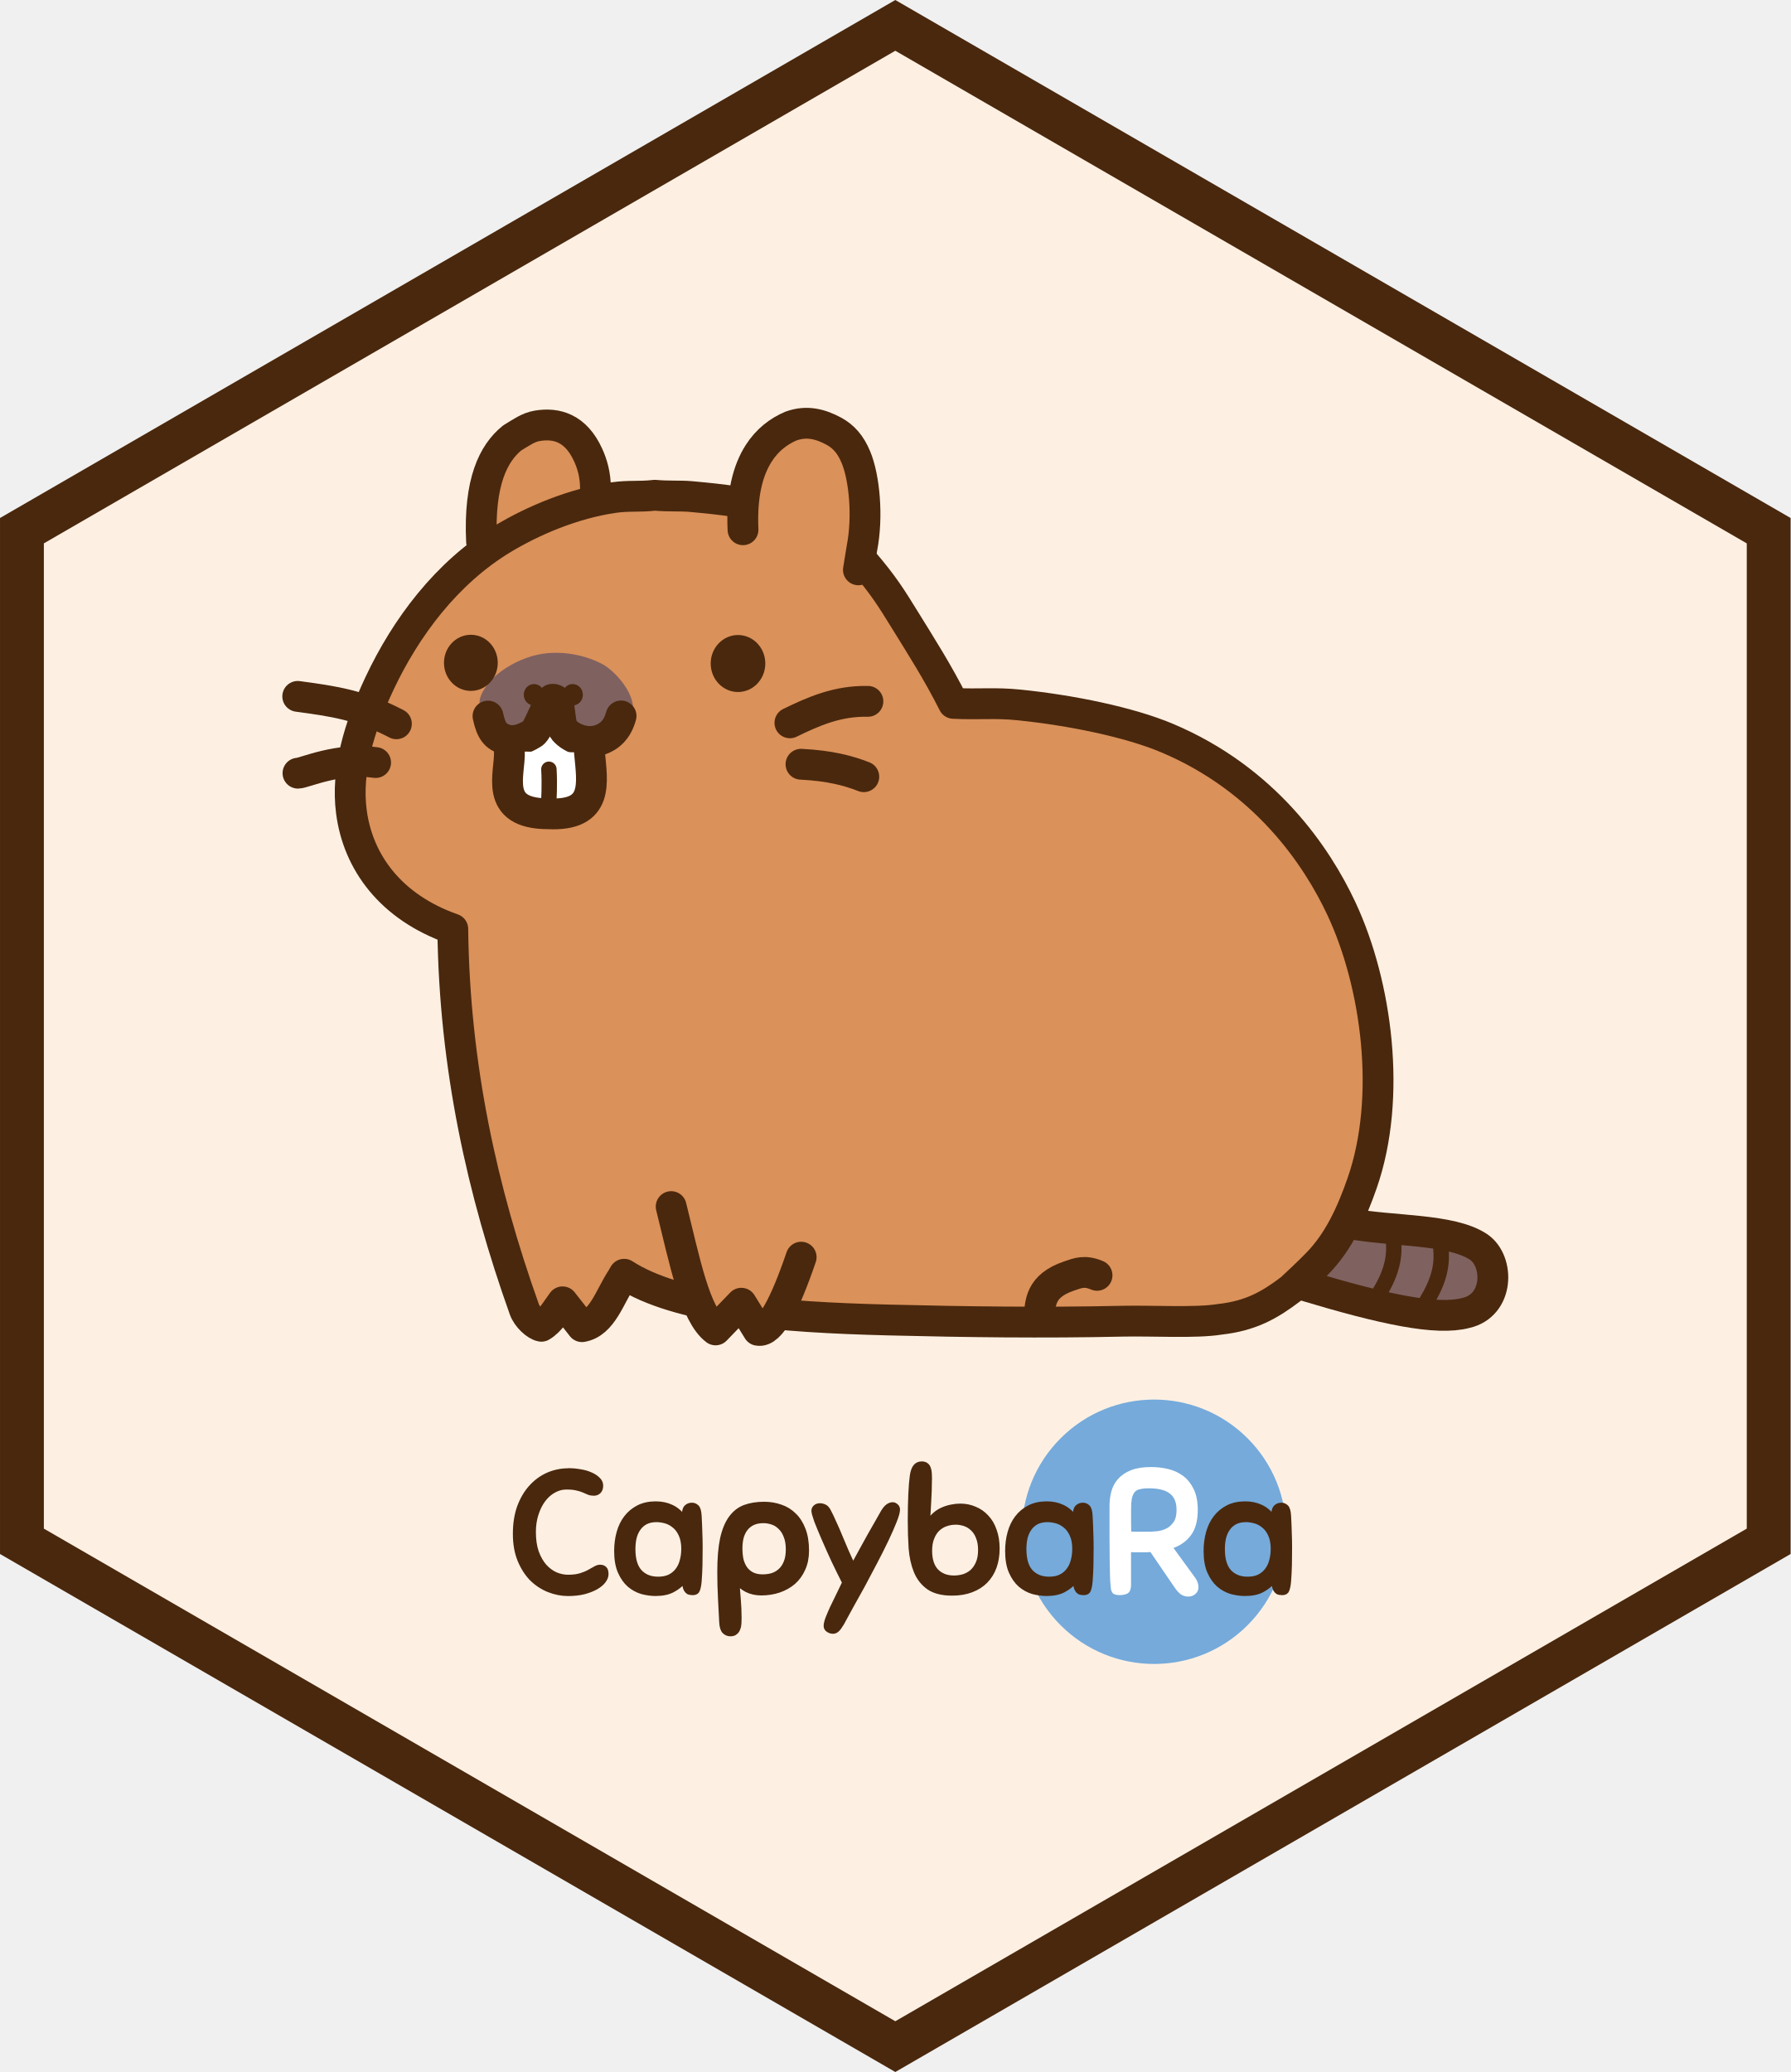
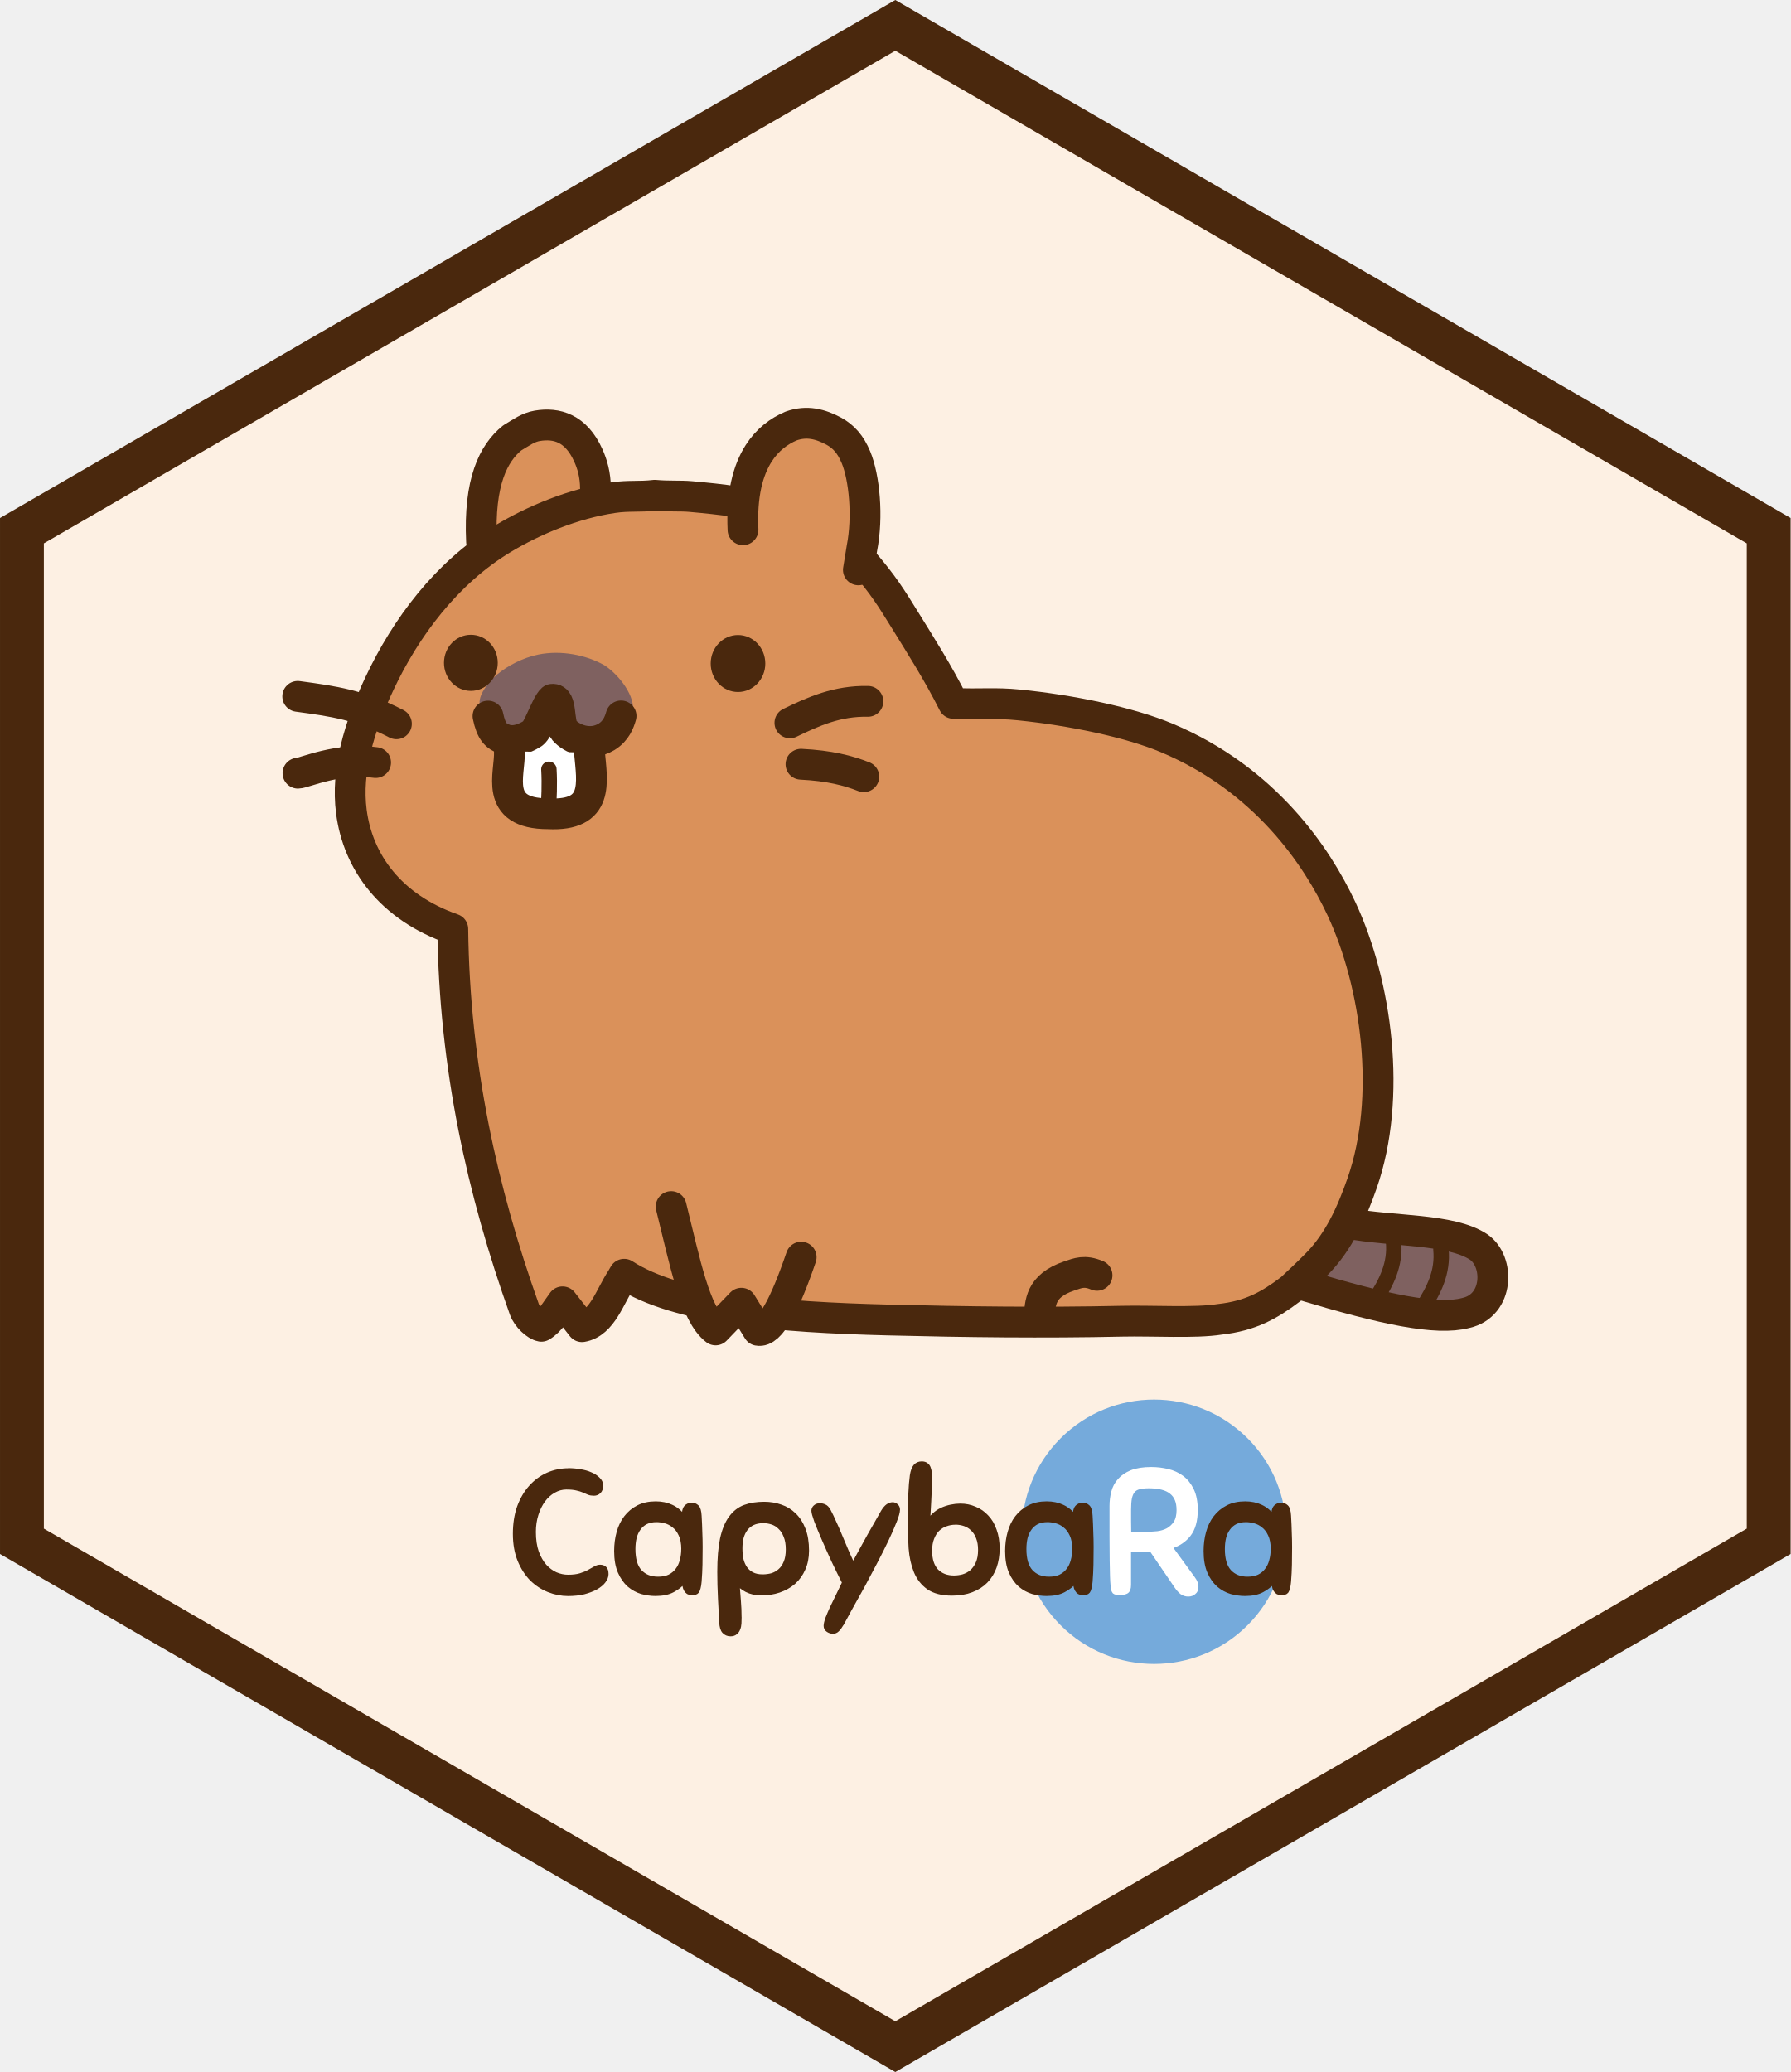
<svg xmlns="http://www.w3.org/2000/svg" width="43.93mm" height="50.832mm" viewBox="0 0 43.93 50.832" version="1.1" id="svg5">
  <defs id="defs2">
    <clipPath id="clp12">
      <path d="m 45.315,71.927 h 12.92 v 15.867 h -12.92 z" id="path184" />
    </clipPath>
    <clipPath id="clp21">
      <path d="m 123.91,72.178 h 26.23 v 15.294 h -26.23 z" id="path592" />
    </clipPath>
    <clipPath id="clp9">
      <path d="m 413.96,49.857 h 31.76 v 8.719 h -31.76 z" id="path100" />
    </clipPath>
  </defs>
  <g id="layer1" transform="translate(134.3189,576.546)">
    <g transform="matrix(0.1787889,0,0,0.1787889,638.976,-1122.954)" id="g4347">
      <g id="g79" transform="translate(-698.824,84.86197)" style="fill:#fdf0e3;fill-opacity:1;stroke:#4a280d">
        <g id="g4546" transform="matrix(0,0.06313002,-0.06299821,0,-3442.334,3199.962)" style="fill:#fdf0e3;fill-opacity:1;stroke:#4a280d">
          <path id="path4548" d="M -444.715,-925.674 V 2899.959" style="fill:#fdf0e3;fill-opacity:1;fill-rule:evenodd;stroke:#4a280d;stroke-width:25.086;stroke-linecap:butt;stroke-linejoin:miter;stroke-miterlimit:4;stroke-dasharray:none;stroke-opacity:1" />
          <path style="fill:#fdf0e3;fill-opacity:1;fill-rule:evenodd;stroke:#4a280d;stroke-width:25.191;stroke-linecap:butt;stroke-linejoin:miter;stroke-miterlimit:4;stroke-dasharray:none;stroke-opacity:1" d="M -1051.382,-957.928 V 2899.959" id="path4550" />
          <path style="fill:#fdf0e3;fill-opacity:1;fill-rule:evenodd;stroke:#4a280d;stroke-width:24.873;stroke-linecap:butt;stroke-linejoin:miter;stroke-miterlimit:4;stroke-dasharray:none;stroke-opacity:1" d="M -2264.718,-901.483 V 2859.642" id="path4554" />
          <path id="path4556" d="M -2871.385,-238.736 V 2201.618" style="fill:#fdf0e3;fill-opacity:1;fill-rule:evenodd;stroke:#4a280d;stroke-width:20.035;stroke-linecap:butt;stroke-linejoin:miter;stroke-miterlimit:4;stroke-dasharray:none;stroke-opacity:1" />
          <path style="fill:#fdf0e3;fill-opacity:1;fill-rule:evenodd;stroke:#4a280d;stroke-width:19.466;stroke-linecap:butt;stroke-linejoin:miter;stroke-miterlimit:4;stroke-dasharray:none;stroke-opacity:1" d="M 161.953,-164.613 V 2138.899" id="path4558" />
        </g>
        <path style="fill:#fdf0e3;fill-opacity:1;stroke:#4a280d;stroke-width:73.993;stroke-miterlimit:4;stroke-dasharray:none;stroke-opacity:1" id="path4560" transform="matrix(0,0.08149567,-0.08132553,0,-3520.139,3565.857)" d="m -4700.408,1269.113 -1701.611,-10e-5 -850.805,-1473.638 850.806,-1473.638 1701.611,10e-5 850.805,1473.638 z" />
      </g>
    </g>
    <g id="g53979" transform="translate(0.175456,-1.200857)">
      <g id="g260961" transform="matrix(0.1925081,0,0,0.1925081,-104.9186,-463.2923)">
        <g id="g127962" transform="matrix(0.1309057,0,0,0.1309057,-134.8383,-577.31)">
          <path style="fill:#da915a;fill-opacity:1;stroke:#4a280d;stroke-width:30;stroke-linecap:round;stroke-linejoin:round;stroke-miterlimit:4;stroke-dasharray:none" d="m 325.212,490.854 c -2.735,-58.121 11.618,-86.088 29.824,-100.862 8.923,-5.358 15.572,-10.315 24.457,-11.808 18.828,-3.137 37.602,2.076 49.617,28.686 3.858,8.545 6.957,18.79 7.041,32.331" id="path17138" />
          <path style="fill:#7f6160;fill-opacity:1;stroke:#4a280d;stroke-width:30;stroke-linecap:round;stroke-linejoin:round;stroke-miterlimit:4;stroke-dasharray:none" d="m 1125.826,1214.955 c 77.676,23.347 129.228,34.446 157.641,26.862 32.293,-7.201 32.85,-50.308 12.415,-64.256 -27.102,-18.026 -84.092,-14.793 -126.902,-22.949" id="path8080" />
          <path id="path1532" style="fill:#da915a;fill-opacity:1;stroke:#4a280d;stroke-width:113.386;stroke-linecap:round;stroke-linejoin:round;stroke-miterlimit:4;stroke-dasharray:none" d="m 1866.42,1684.855 c -56.18,6.741 -94.382,0.306 -152.221,8.764 -147.534,21.574 -296.149,84.58 -407.324,151.758 -207.048,125.109 -356.698,326.833 -453.252,532.086 -76.083,161.735 -122.64,321.56 -103.486,470.904 23.917,186.485 144.655,352.09 373.225,432.289 5.83,505.705 108.345,964.983 263.139,1399.158 10.825,30.363 43.616,59.284 62.809,62.684 33.76,-19.687 54.405,-58.789 77.965,-89.898 l 71.527,91.332 c 74.691,-12.687 101.923,-110.6 146.338,-177.656 l 8.744,-15.158 c 197.978,127.931 570.401,158.199 970.576,168.244 286.549,7.193 573.371,10.885 861.307,4.496 112.447,-2.495 269.944,7.492 359.301,-6.887 113.444,-12.541 183.252,-51.634 262.244,-111.801 29.733,-27.866 62.003,-57.607 97.285,-93.74 78.424,-80.315 125.954,-184.556 164.652,-295.51 110.256,-316.123 53.876,-731.597 -75.889,-1009.326 -91.118,-195.016 -281.552,-476.418 -641.906,-628.367 -138.222,-58.284 -352.683,-102.4 -544.426,-121.848 -90.988,-9.229 -143.091,-1.042 -241.514,-5.793 -57.308,-114.064 -119.802,-211.491 -178.346,-306.387 -50.689,-82.164 -80.685,-130.345 -153.766,-215.256 -178.785,-189.069 -411.904,-219.333 -635.012,-239.393 -38.224,-3.437 -80.872,-0.1 -131.971,-4.695 z" transform="scale(0.2645833)" />
          <path style="fill:none;stroke:#4a280d;stroke-width:15;stroke-linecap:round;stroke-linejoin:round;stroke-miterlimit:4;stroke-dasharray:none" d="m 1213.031,1172.236 c 2.188,22.092 -6.921,39.985 -18.099,57.11" id="path8552" />
          <path style="fill:none;stroke:#4a280d;stroke-width:15;stroke-linecap:round;stroke-linejoin:round;stroke-miterlimit:4;stroke-dasharray:none" d="m 1259.207,1179.956 c 2.188,22.092 -6.921,39.985 -18.099,57.11" id="path8691" />
          <path style="fill:#da915a;fill-opacity:1;stroke:#4a280d;stroke-width:30;stroke-linecap:round;stroke-linejoin:round;stroke-miterlimit:4;stroke-dasharray:none" d="m 509.815,1138.281 c 13.372,53.74 23.224,104.896 43.256,120.038 l 25.071,-25.973 16.28,26.384 c 11.799,2.408 26.061,-24.647 41.954,-71.221" id="path8726" />
          <path style="fill:none;stroke:#4a280d;stroke-width:30;stroke-linecap:round;stroke-linejoin:round;stroke-miterlimit:4;stroke-dasharray:none" d="m 924.414,1205.202 c -12.224,-5.184 -18.734,-2.175 -26.87,0.544 -29.467,9.848 -27.939,27.097 -29.675,39.962" id="path9658" />
          <path style="fill:none;stroke:#4a280d;stroke-width:30;stroke-linecap:round;stroke-linejoin:round;stroke-miterlimit:4;stroke-dasharray:none" d="m 146.268,641.585 c 34.761,4.7 60.924,8.386 96.068,26.68" id="path10130" />
          <path style="fill:none;stroke:#4a280d;stroke-width:30;stroke-linecap:round;stroke-linejoin:round;stroke-miterlimit:4;stroke-dasharray:none" d="m 146.508,716.354 c 5.928,-0.07 39.882,-15.666 75.579,-10.353" id="path10336" />
          <path style="fill:none;stroke:#4a280d;stroke-width:30;stroke-linecap:round;stroke-linejoin:round;stroke-miterlimit:4;stroke-dasharray:none" d="m 625.425,667.335 c 22.886,-11.117 46.174,-21.547 75.937,-20.907" id="path10884" />
          <path style="fill:none;stroke:#4a280d;stroke-width:30;stroke-linecap:round;stroke-linejoin:round;stroke-miterlimit:4;stroke-dasharray:none" d="m 636.209,707.649 c 27.673,1.363 46.017,6.153 61.145,12.124" id="path11166" />
          <path style="fill:#7f6160;fill-opacity:1;stroke:#7f6160;stroke-width:15;stroke-linecap:round;stroke-linejoin:round;stroke-miterlimit:4;stroke-dasharray:none" d="m 464.215,652.984 c 2.27,19.193 -128.105,38.447 -133.416,-4.799 -0.664,-5.408 6.946,-15.792 13.752,-21.62 10.074,-8.626 24.382,-15.708 37.547,-18.378 19.984,-4.052 42.572,0.318 58.799,9.492 12.718,8.216 27.62,28.108 23.697,39.464" id="path13062" />
          <path style="fill:#ffffff;fill-opacity:1;stroke:none;stroke-width:30;stroke-linecap:round;stroke-linejoin:round;stroke-miterlimit:4;stroke-dasharray:none" d="m 390.293,675.521 -29.997,25.273 62.532,0.519 z" id="path62249" />
          <path style="fill:none;stroke:#4a280d;stroke-width:30;stroke-linecap:round;stroke-linejoin:round;stroke-miterlimit:4;stroke-dasharray:none" d="m 331.503,660.77 c 3.134,15.029 7.724,19.715 16.544,22.741 7.528,2.583 16.772,0.693 27.124,-5.84 5.293,-3.34 13.066,-28.147 18.785,-33.23 10.014,-1.206 5.507,22.877 11.813,30.252 6.703,7.839 24.779,16.225 41.132,6.266 9.537,-5.871 12.453,-14.504 14.142,-20.339" id="path11372" />
-           <ellipse style="fill:#4a280d;stroke:none;stroke-width:60.119;stroke-linecap:round;stroke-linejoin:round;stroke-miterlimit:4;stroke-dasharray:none" id="path12897" cx="376.311" cy="640.011" rx="9.99" ry="10.427" />
-           <ellipse style="fill:#4a280d;stroke:none;stroke-width:60.119;stroke-linecap:round;stroke-linejoin:round;stroke-miterlimit:4;stroke-dasharray:none" id="ellipse13023" cx="413.883" cy="640.011" rx="9.99" ry="10.427" />
          <ellipse style="fill:#4a280d;stroke:none;stroke-width:157.514;stroke-linecap:round;stroke-linejoin:round;stroke-miterlimit:4;stroke-dasharray:none" id="ellipse13025" cx="314.822" cy="608.927" rx="26.175" ry="27.32" />
          <ellipse style="fill:#4a280d;stroke:none;stroke-width:159.956;stroke-linecap:round;stroke-linejoin:round;stroke-miterlimit:4;stroke-dasharray:none" id="ellipse13027" cx="574.883" cy="609.584" rx="26.581" ry="27.744" />
          <path style="fill:#ffffff;stroke:#4a280d;stroke-width:30;stroke-linecap:round;stroke-linejoin:round;stroke-miterlimit:4;stroke-dasharray:none" d="m 352.322,695.112 c 0.984,21.804 -16.15,60.744 37.8,60.738 50.05,2.484 42.745,-30.647 40.182,-59.595" id="path15924" />
          <path style="fill:none;stroke:#4a280d;stroke-width:15;stroke-linecap:round;stroke-linejoin:round;stroke-miterlimit:4;stroke-dasharray:none" d="m 390.196,753.823 c 0.681,-13.086 1.45,-26.05 0.586,-41.287" id="path16966" />
          <path style="fill:#da915a;fill-opacity:1;stroke:#4a280d;stroke-width:30;stroke-linecap:round;stroke-linejoin:round;stroke-miterlimit:4;stroke-dasharray:none" d="m 579.753,479.372 c -1.541,-34.045 4.733,-57.909 15.256,-74.358 8.418,-13.157 19.554,-21.568 31.586,-26.649 15.318,-5.446 28.562,-1.955 41.73,5.127 9.319,5.184 16.116,12.603 21.426,25.402 8.137,19.616 11.864,57.573 5.753,88.571 -0.11,0.559 -3.297,20.372 -3.413,20.927" id="path18180" />
        </g>
      </g>
      <g aria-label="CapybaRa" id="text277889" style="font-size:4.233px;-inkscape-font-specification:sans-serif;fill:#4a280d;stroke:#4a280d;stroke-width:0;stroke-linecap:round;stroke-linejoin:round">
        <g aria-label="CapybaRa" id="text20255" style="font-family:Sniglet;-inkscape-font-specification:Sniglet;stroke-width:0.2">
          <g id="g53933" transform="translate(-2.033059,1.171292)">
            <g aria-label="CapybaRa" id="text277889-3" style="font-size:4.233px;-inkscape-font-specification:sans-serif;fill:#fdf0e3;stroke:#4a280d;stroke-width:0;stroke-linecap:round;stroke-linejoin:round" transform="translate(14.34013,9.644316)">
              <g id="g10357" transform="matrix(0.2645833,0,0,0.2645833,-343.5717,-485.7983)">
                <g id="Gray_Logo" />
                <g id="Black_Letters" />
                <g id="Blue_Gradient_Letters">
                  <g id="g10326">
                    <g id="g10522" transform="matrix(0.03956547,0,0,0.03956547,885.7963,-206.2731)">
                      <circle transform="rotate(-45)" class="st0" cx="-72.645" cy="-1181.45" id="ellipse10300" r="309.797" style="stroke-width:0" />
                    </g>
                  </g>
                </g>
                <g id="White_Letters" />
                <g id="R_Ball" />
              </g>
            </g>
            <path d="m -118.512,-540.448 q 0.14,0 0.279,0.025 0.144,0.021 0.258,0.072 0.114,0.047 0.186,0.119 0.076,0.068 0.076,0.161 0,0.097 -0.051,0.148 -0.051,0.051 -0.127,0.051 -0.072,0 -0.127,-0.021 -0.055,-0.025 -0.127,-0.055 -0.068,-0.03 -0.165,-0.051 -0.097,-0.025 -0.258,-0.025 -0.161,0 -0.309,0.085 -0.144,0.08 -0.254,0.229 -0.106,0.144 -0.169,0.343 -0.064,0.199 -0.064,0.432 0,0.288 0.072,0.495 0.076,0.207 0.195,0.343 0.119,0.131 0.267,0.199 0.152,0.064 0.305,0.064 0.182,0 0.305,-0.038 0.123,-0.038 0.207,-0.085 0.089,-0.047 0.152,-0.085 0.064,-0.038 0.123,-0.038 0.072,0 0.114,0.042 0.042,0.038 0.042,0.14 0,0.085 -0.068,0.174 -0.064,0.085 -0.191,0.157 -0.123,0.068 -0.296,0.114 -0.174,0.042 -0.389,0.042 -0.237,0 -0.474,-0.093 -0.233,-0.093 -0.419,-0.275 -0.182,-0.186 -0.296,-0.461 -0.114,-0.279 -0.114,-0.648 0,-0.368 0.102,-0.656 0.106,-0.288 0.284,-0.487 0.182,-0.203 0.419,-0.309 0.241,-0.106 0.512,-0.106 z" id="path21106" style="fill:#4a280d;stroke:#4a280d;stroke-width:0.1;stroke-miterlimit:4;stroke-dasharray:none" />
            <path d="m -115.468,-537.433 q -0.068,0 -0.11,-0.021 -0.038,-0.025 -0.059,-0.064 -0.021,-0.038 -0.03,-0.089 -0.008,-0.055 -0.013,-0.114 -0.106,0.131 -0.275,0.22 -0.165,0.089 -0.423,0.089 -0.165,0 -0.339,-0.047 -0.169,-0.051 -0.309,-0.169 -0.14,-0.123 -0.229,-0.326 -0.089,-0.203 -0.089,-0.512 0,-0.241 0.059,-0.453 0.059,-0.212 0.178,-0.368 0.123,-0.161 0.305,-0.254 0.182,-0.093 0.428,-0.093 0.216,0 0.385,0.08 0.169,0.076 0.305,0.254 0,-0.051 0.004,-0.102 0.004,-0.055 0.021,-0.097 0.021,-0.047 0.064,-0.072 0.042,-0.03 0.114,-0.03 0.064,0 0.119,0.051 0.055,0.051 0.064,0.22 0.013,0.224 0.017,0.402 0.008,0.178 0.008,0.368 0,0.233 -0.004,0.428 -0.004,0.195 -0.021,0.415 -0.008,0.097 -0.025,0.157 -0.013,0.055 -0.034,0.085 -0.021,0.025 -0.051,0.034 -0.03,0.008 -0.059,0.008 z m -0.229,-1.075 q 0,-0.22 -0.068,-0.36 -0.064,-0.14 -0.165,-0.216 -0.097,-0.08 -0.212,-0.11 -0.114,-0.03 -0.212,-0.03 -0.152,0 -0.262,0.055 -0.106,0.055 -0.174,0.152 -0.068,0.093 -0.102,0.224 -0.03,0.127 -0.03,0.279 0,0.373 0.161,0.55 0.165,0.178 0.445,0.178 0.165,0 0.279,-0.055 0.119,-0.059 0.191,-0.157 0.076,-0.097 0.11,-0.229 0.038,-0.135 0.038,-0.284 z" id="path21108" style="fill:#4a280d;stroke:#4a280d;stroke-width:0.1;stroke-miterlimit:4;stroke-dasharray:none" />
            <path d="m -114.317,-536.841 q 0,0.08 -0.004,0.152 -0.004,0.076 -0.03,0.135 -0.021,0.059 -0.068,0.093 -0.042,0.038 -0.123,0.038 -0.093,0 -0.157,-0.068 -0.059,-0.064 -0.068,-0.229 -0.004,-0.106 -0.013,-0.258 -0.008,-0.152 -0.017,-0.322 -0.004,-0.169 -0.013,-0.339 -0.004,-0.169 -0.004,-0.313 0,-0.495 0.068,-0.817 0.072,-0.322 0.212,-0.512 0.14,-0.191 0.343,-0.267 0.207,-0.076 0.478,-0.076 0.216,0 0.406,0.068 0.191,0.064 0.33,0.203 0.144,0.135 0.229,0.356 0.085,0.216 0.085,0.521 0,0.254 -0.089,0.449 -0.085,0.195 -0.237,0.33 -0.152,0.131 -0.36,0.203 -0.203,0.068 -0.436,0.068 -0.199,0 -0.36,-0.08 -0.157,-0.085 -0.224,-0.182 0.021,0.237 0.034,0.44 0.017,0.203 0.017,0.406 z m 0.584,-2.358 q -0.148,0 -0.258,0.051 -0.106,0.051 -0.174,0.14 -0.068,0.089 -0.102,0.212 -0.03,0.123 -0.03,0.267 0,0.14 0.025,0.267 0.03,0.123 0.093,0.216 0.064,0.093 0.169,0.148 0.106,0.055 0.258,0.055 0.119,0 0.229,-0.03 0.11,-0.034 0.195,-0.11 0.089,-0.076 0.14,-0.203 0.055,-0.127 0.055,-0.318 0,-0.195 -0.055,-0.326 -0.051,-0.135 -0.14,-0.216 -0.085,-0.085 -0.195,-0.119 -0.106,-0.034 -0.212,-0.034 z" id="path21110" style="fill:#4a280d;stroke:#4a280d;stroke-width:0.1;stroke-miterlimit:4;stroke-dasharray:none" />
            <path d="m -111.811,-536.676 q -0.055,0.097 -0.106,0.144 -0.047,0.047 -0.11,0.047 -0.059,0 -0.119,-0.038 -0.059,-0.038 -0.059,-0.106 0,-0.064 0.042,-0.182 0.047,-0.119 0.11,-0.258 0.068,-0.14 0.14,-0.288 0.072,-0.148 0.131,-0.271 l 0.03,-0.064 q -0.127,-0.25 -0.262,-0.533 -0.131,-0.284 -0.241,-0.538 -0.11,-0.254 -0.182,-0.44 -0.068,-0.191 -0.068,-0.25 0,-0.055 0.042,-0.093 0.047,-0.042 0.114,-0.042 0.059,0 0.114,0.025 0.055,0.021 0.102,0.102 0.068,0.127 0.14,0.292 0.076,0.161 0.148,0.339 0.076,0.178 0.152,0.36 0.08,0.182 0.161,0.351 0.093,-0.174 0.199,-0.364 0.106,-0.191 0.203,-0.368 0.102,-0.178 0.186,-0.326 0.085,-0.152 0.144,-0.254 0.059,-0.097 0.119,-0.14 0.059,-0.042 0.123,-0.042 0.042,0 0.085,0.038 0.042,0.034 0.042,0.093 0,0.089 -0.08,0.288 -0.076,0.195 -0.199,0.453 -0.123,0.258 -0.279,0.555 -0.152,0.292 -0.305,0.576 -0.152,0.279 -0.292,0.525 -0.135,0.246 -0.224,0.411 z" id="path21112" style="fill:#4a280d;stroke:#4a280d;stroke-width:0.1;stroke-miterlimit:4;stroke-dasharray:none" />
            <path d="m -109.648,-540.219 q 0,0.254 -0.017,0.533 -0.013,0.275 -0.034,0.538 0.055,-0.114 0.144,-0.195 0.089,-0.085 0.195,-0.135 0.11,-0.051 0.229,-0.076 0.119,-0.025 0.229,-0.025 0.191,0 0.356,0.072 0.169,0.068 0.292,0.203 0.127,0.131 0.195,0.33 0.072,0.195 0.072,0.449 0,0.246 -0.072,0.449 -0.072,0.203 -0.216,0.351 -0.14,0.144 -0.351,0.224 -0.207,0.08 -0.478,0.08 -0.368,0 -0.58,-0.148 -0.207,-0.148 -0.309,-0.394 -0.102,-0.25 -0.127,-0.572 -0.021,-0.322 -0.021,-0.673 0,-0.356 0.013,-0.643 0.013,-0.288 0.038,-0.466 0.025,-0.161 0.085,-0.229 0.059,-0.068 0.157,-0.068 0.072,0 0.114,0.034 0.042,0.03 0.059,0.085 0.021,0.055 0.025,0.127 0.004,0.068 0.004,0.148 z m 0.627,1.058 q -0.123,0 -0.237,0.042 -0.11,0.038 -0.199,0.123 -0.085,0.085 -0.135,0.216 -0.051,0.127 -0.051,0.309 0,0.322 0.157,0.491 0.161,0.165 0.428,0.165 0.11,0 0.224,-0.03 0.114,-0.034 0.207,-0.11 0.093,-0.08 0.152,-0.212 0.059,-0.131 0.059,-0.326 0,-0.174 -0.051,-0.301 -0.047,-0.127 -0.131,-0.207 -0.085,-0.085 -0.195,-0.123 -0.11,-0.038 -0.229,-0.038 z" id="path21114" style="fill:#4a280d;stroke:#4a280d;stroke-width:0.1;stroke-miterlimit:4;stroke-dasharray:none" />
            <path d="m -105.876,-537.433 q -0.068,0 -0.11,-0.021 -0.038,-0.025 -0.059,-0.064 -0.021,-0.038 -0.03,-0.089 -0.008,-0.055 -0.013,-0.114 -0.106,0.131 -0.275,0.22 -0.165,0.089 -0.423,0.089 -0.165,0 -0.339,-0.047 -0.169,-0.051 -0.309,-0.169 -0.14,-0.123 -0.229,-0.326 -0.089,-0.203 -0.089,-0.512 0,-0.241 0.059,-0.453 0.059,-0.212 0.178,-0.368 0.123,-0.161 0.305,-0.254 0.182,-0.093 0.428,-0.093 0.216,0 0.385,0.08 0.169,0.076 0.305,0.254 0,-0.051 0.004,-0.102 0.004,-0.055 0.021,-0.097 0.021,-0.047 0.064,-0.072 0.042,-0.03 0.114,-0.03 0.064,0 0.119,0.051 0.055,0.051 0.064,0.22 0.013,0.224 0.017,0.402 0.008,0.178 0.008,0.368 0,0.233 -0.004,0.428 -0.004,0.195 -0.021,0.415 -0.008,0.097 -0.025,0.157 -0.013,0.055 -0.034,0.085 -0.021,0.025 -0.051,0.034 -0.03,0.008 -0.059,0.008 z m -0.229,-1.075 q 0,-0.22 -0.068,-0.36 -0.064,-0.14 -0.165,-0.216 -0.097,-0.08 -0.212,-0.11 -0.114,-0.03 -0.212,-0.03 -0.152,0 -0.262,0.055 -0.106,0.055 -0.174,0.152 -0.068,0.093 -0.102,0.224 -0.03,0.127 -0.03,0.279 0,0.373 0.161,0.55 0.165,0.178 0.445,0.178 0.165,0 0.279,-0.055 0.119,-0.059 0.191,-0.157 0.076,-0.097 0.11,-0.229 0.038,-0.135 0.038,-0.284 z" id="path21116" style="fill:#4a280d;fill-opacity:1;stroke:#4a280d;stroke-width:0.1;stroke-miterlimit:4;stroke-dasharray:none" />
            <path d="m -104.212,-538.492 q -0.059,0.004 -0.123,0.008 -0.059,0 -0.123,0 -0.072,0 -0.144,0 -0.072,0 -0.161,-0.008 v 0.859 q 0,0.135 -0.068,0.169 -0.064,0.03 -0.161,0.03 -0.051,0 -0.08,-0.008 -0.03,-0.004 -0.051,-0.021 -0.017,-0.021 -0.03,-0.059 -0.008,-0.038 -0.013,-0.106 -0.008,-0.076 -0.013,-0.22 -0.004,-0.148 -0.008,-0.381 0,-0.233 -0.004,-0.563 0,-0.334 0,-0.783 0,-0.174 0.042,-0.334 0.042,-0.165 0.152,-0.288 0.11,-0.127 0.296,-0.203 0.191,-0.076 0.483,-0.076 0.207,0 0.402,0.047 0.199,0.047 0.351,0.161 0.152,0.114 0.246,0.309 0.093,0.195 0.093,0.487 0,0.389 -0.169,0.605 -0.165,0.212 -0.457,0.301 l 0.567,0.779 q 0.076,0.102 0.076,0.207 0,0.085 -0.059,0.131 -0.055,0.051 -0.14,0.051 -0.093,0 -0.161,-0.051 -0.068,-0.055 -0.127,-0.14 z m 0.665,-0.986 q 0,-0.292 -0.178,-0.432 -0.174,-0.144 -0.555,-0.144 -0.14,0 -0.233,0.025 -0.093,0.021 -0.148,0.085 -0.055,0.064 -0.08,0.178 -0.021,0.11 -0.021,0.284 0,0.123 0,0.288 0,0.165 0.004,0.301 0.097,0.004 0.216,0.004 0.123,0 0.229,0 0.119,0 0.25,-0.013 0.135,-0.017 0.25,-0.076 0.114,-0.064 0.191,-0.178 0.076,-0.119 0.076,-0.322 z" id="path21118" style="fill:#ffffff;stroke:#ffffff;stroke-width:0.1;stroke-miterlimit:4;stroke-dasharray:none" />
            <path d="m -101.007,-537.433 q -0.068,0 -0.11,-0.021 -0.038,-0.025 -0.059,-0.064 -0.021,-0.038 -0.03,-0.089 -0.008,-0.055 -0.013,-0.114 -0.106,0.131 -0.275,0.22 -0.165,0.089 -0.423,0.089 -0.165,0 -0.339,-0.047 -0.169,-0.051 -0.309,-0.169 -0.14,-0.123 -0.229,-0.326 -0.089,-0.203 -0.089,-0.512 0,-0.241 0.059,-0.453 0.059,-0.212 0.178,-0.368 0.123,-0.161 0.305,-0.254 0.182,-0.093 0.428,-0.093 0.216,0 0.385,0.08 0.169,0.076 0.305,0.254 0,-0.051 0.004,-0.102 0.004,-0.055 0.021,-0.097 0.021,-0.047 0.064,-0.072 0.042,-0.03 0.114,-0.03 0.064,0 0.119,0.051 0.055,0.051 0.064,0.22 0.013,0.224 0.017,0.402 0.008,0.178 0.008,0.368 0,0.233 -0.004,0.428 -0.004,0.195 -0.021,0.415 -0.008,0.097 -0.025,0.157 -0.013,0.055 -0.034,0.085 -0.021,0.025 -0.051,0.034 -0.03,0.008 -0.059,0.008 z m -0.229,-1.075 q 0,-0.22 -0.068,-0.36 -0.064,-0.14 -0.165,-0.216 -0.097,-0.08 -0.212,-0.11 -0.114,-0.03 -0.212,-0.03 -0.152,0 -0.262,0.055 -0.106,0.055 -0.174,0.152 -0.068,0.093 -0.102,0.224 -0.03,0.127 -0.03,0.279 0,0.373 0.161,0.55 0.165,0.178 0.445,0.178 0.165,0 0.279,-0.055 0.119,-0.059 0.191,-0.157 0.076,-0.097 0.11,-0.229 0.038,-0.135 0.038,-0.284 z" id="path21120" style="fill:#4a280d;stroke:#4a280d;stroke-width:0.1;stroke-miterlimit:4;stroke-dasharray:none" />
          </g>
        </g>
      </g>
    </g>
    <text xml:space="preserve" style="font-size:4.233px;font-family:sans-serif;-inkscape-font-specification:sans-serif;fill:#fdf0e3;fill-opacity:1;stroke:#4a280d;stroke-width:15;stroke-linecap:round;stroke-linejoin:round;stroke-miterlimit:4;stroke-dasharray:none" x="-105.791" y="-558.507" id="text265343">
      <tspan id="tspan265341" style="stroke-width:15;stroke-miterlimit:4;stroke-dasharray:none" x="-105.791" y="-558.507" />
    </text>
    <text xml:space="preserve" style="font-size:4.233px;font-family:sans-serif;-inkscape-font-specification:sans-serif;fill:#fdf0e3;fill-opacity:1;stroke:#4a280d;stroke-width:15;stroke-linecap:round;stroke-linejoin:round;stroke-miterlimit:4;stroke-dasharray:none" x="-106.252" y="-560.126" id="text268683">
      <tspan id="tspan268681" style="stroke-width:15" x="-106.252" y="-560.126" />
    </text>
    <text xml:space="preserve" style="font-size:4.233px;font-family:sans-serif;-inkscape-font-specification:sans-serif;fill:#fdf0e3;fill-opacity:1;stroke:#4a280d;stroke-width:5;stroke-linecap:round;stroke-linejoin:round;stroke-miterlimit:4;stroke-dasharray:none" x="-78.451" y="-551.288" id="text270271">
      <tspan id="tspan270269" style="stroke-width:5;stroke-miterlimit:4;stroke-dasharray:none" x="-78.451" y="-551.288" />
    </text>
    <text xml:space="preserve" style="font-size:4.233px;font-family:sans-serif;-inkscape-font-specification:sans-serif;fill:#fdf0e3;fill-opacity:1;stroke:#4a280d;stroke-width:5;stroke-linecap:round;stroke-linejoin:round;stroke-miterlimit:4;stroke-dasharray:none" x="-75.665" y="-548.798" id="text275393">
      <tspan id="tspan275391" style="stroke-width:5" x="-75.665" y="-548.798" />
    </text>
  </g>
  <style type="text/css" id="style10296">
	.st0{fill:#75AADB;}
	.st1{fill:#4D4D4D;}
	.st2{fill:#FFFFFF;}
	.st3{fill:url(#SVGID_1_);}
	.st4{fill:url(#SVGID_2_);}
	.st5{fill:url(#SVGID_3_);}
	.st6{fill:url(#SVGID_4_);}
	.st7{fill:url(#SVGID_5_);}
	.st8{fill:url(#SVGID_6_);}
	.st9{fill:url(#SVGID_7_);}
	.st10{fill:url(#SVGID_8_);}
	.st11{fill:url(#SVGID_9_);}
	.st12{fill:url(#SVGID_10_);}
	.st13{opacity:0.18;fill:url(#SVGID_11_);}
	.st14{opacity:0.3;}
</style>
</svg>
